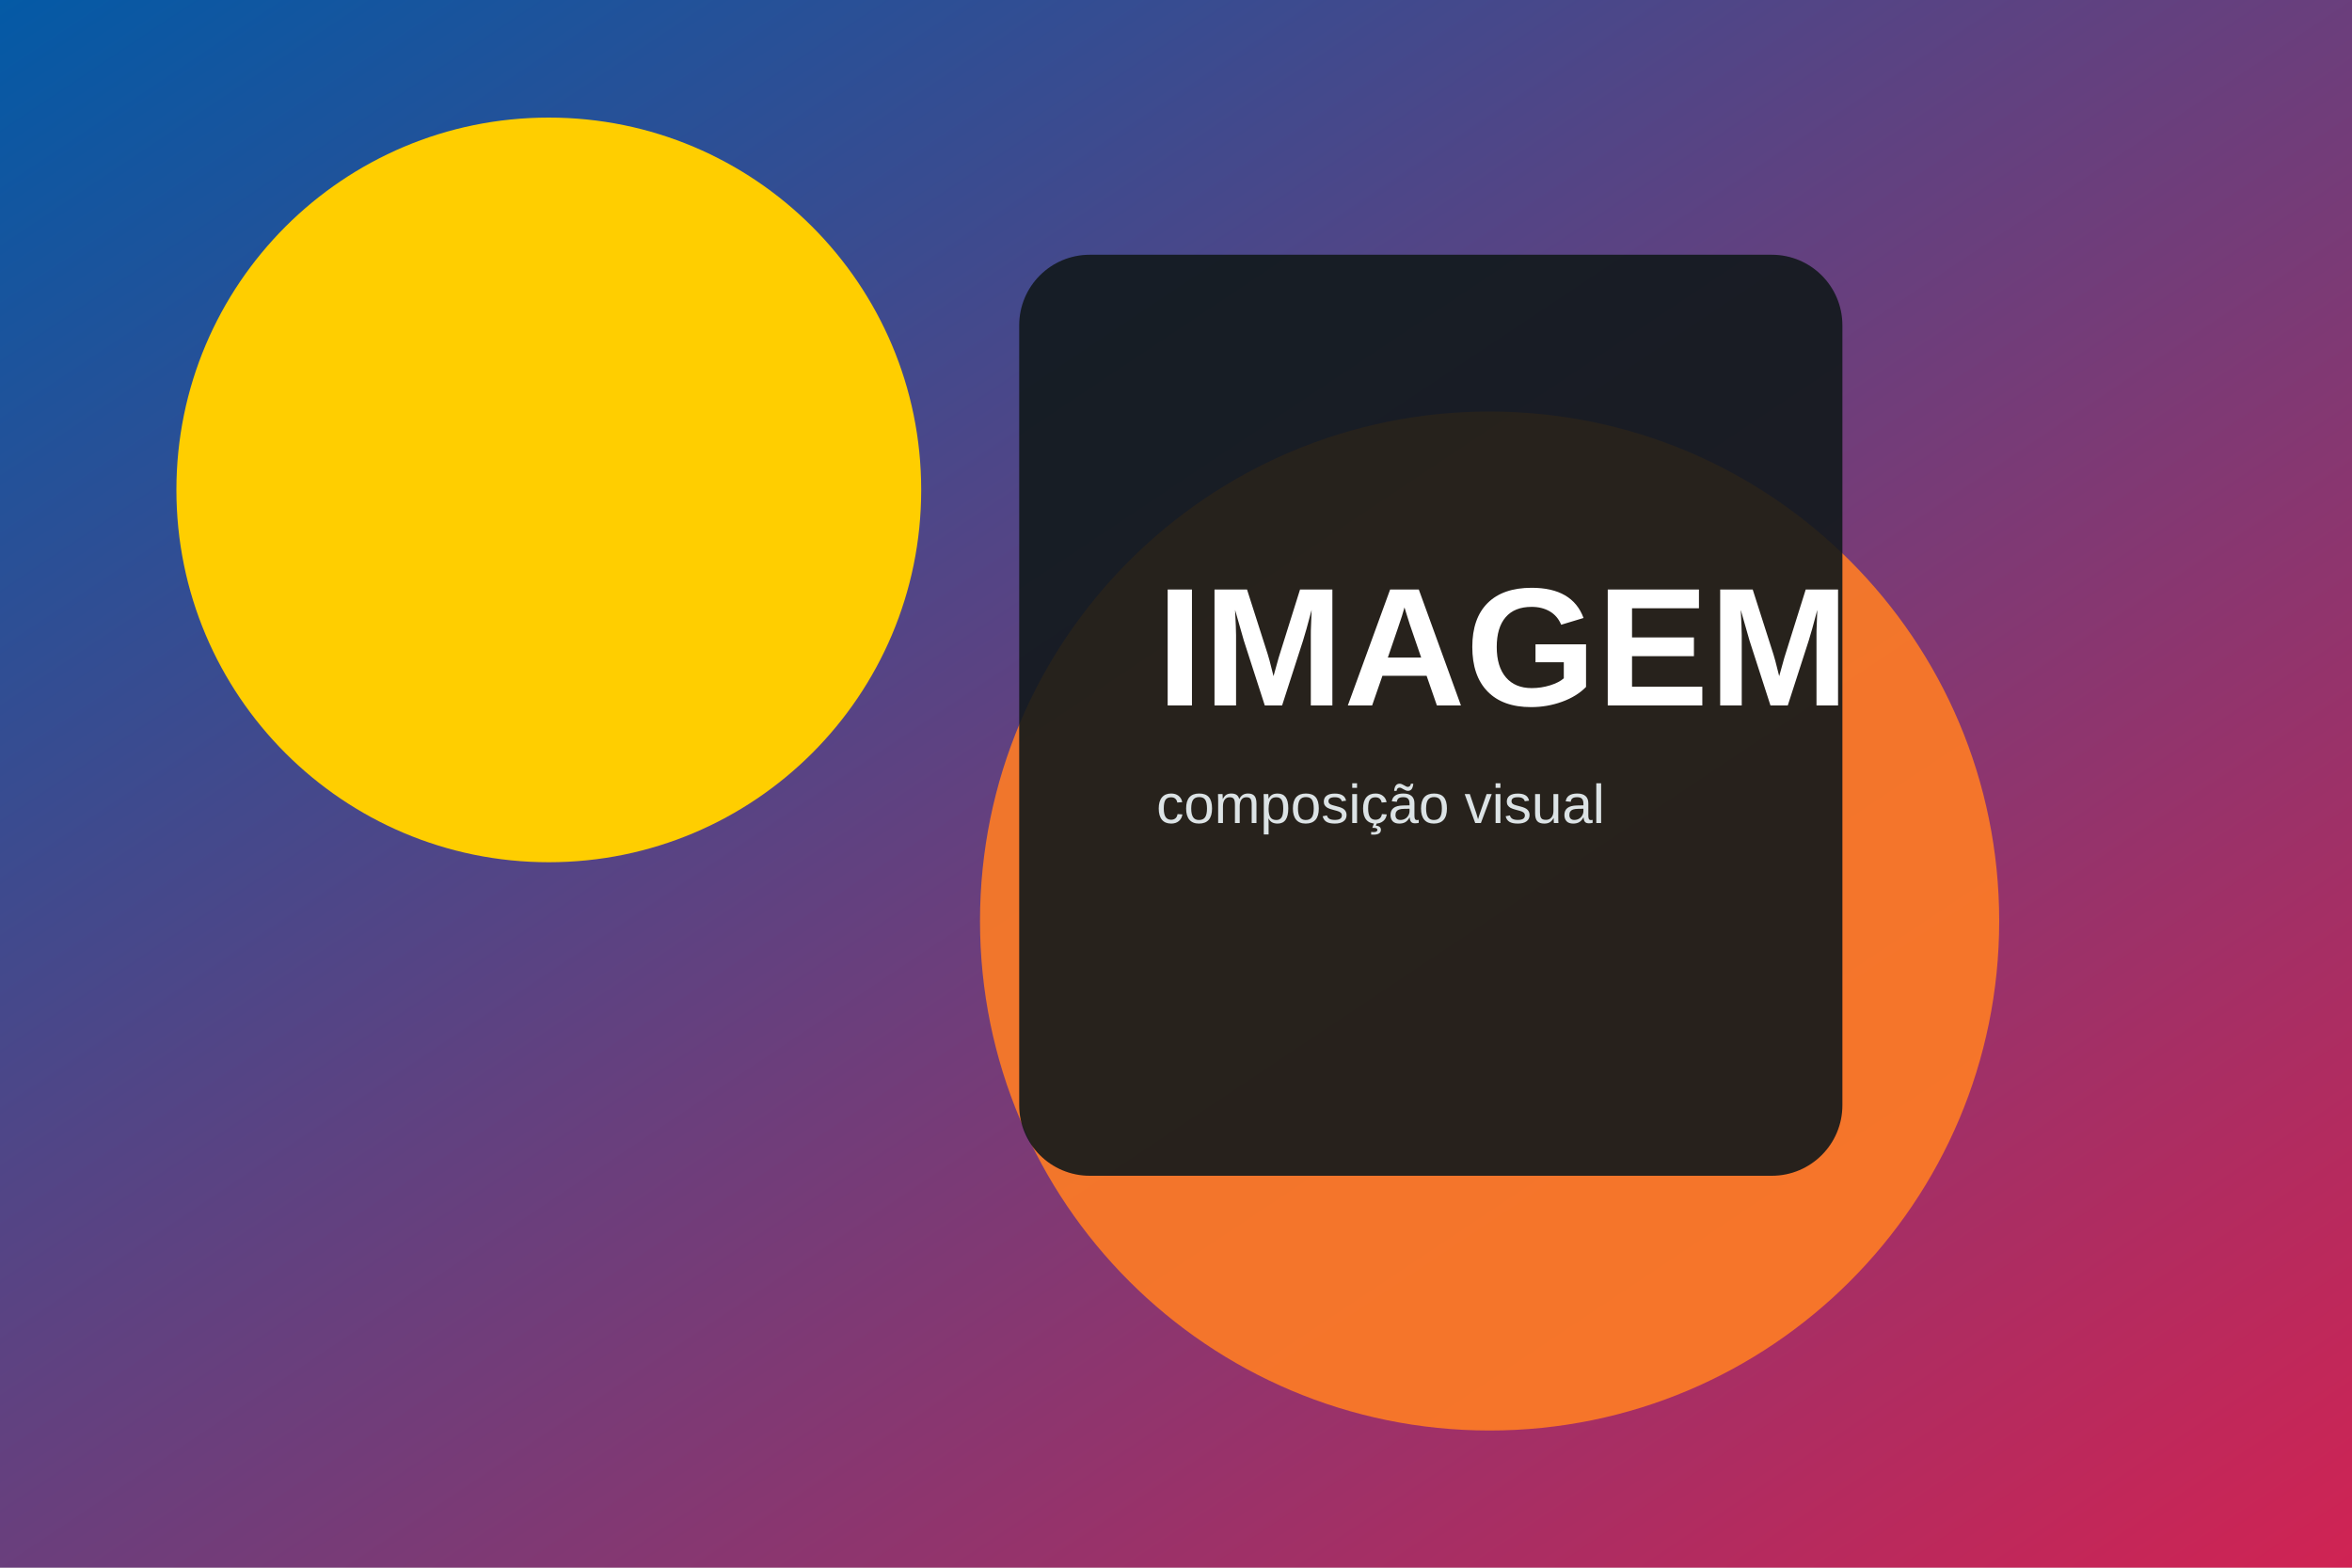
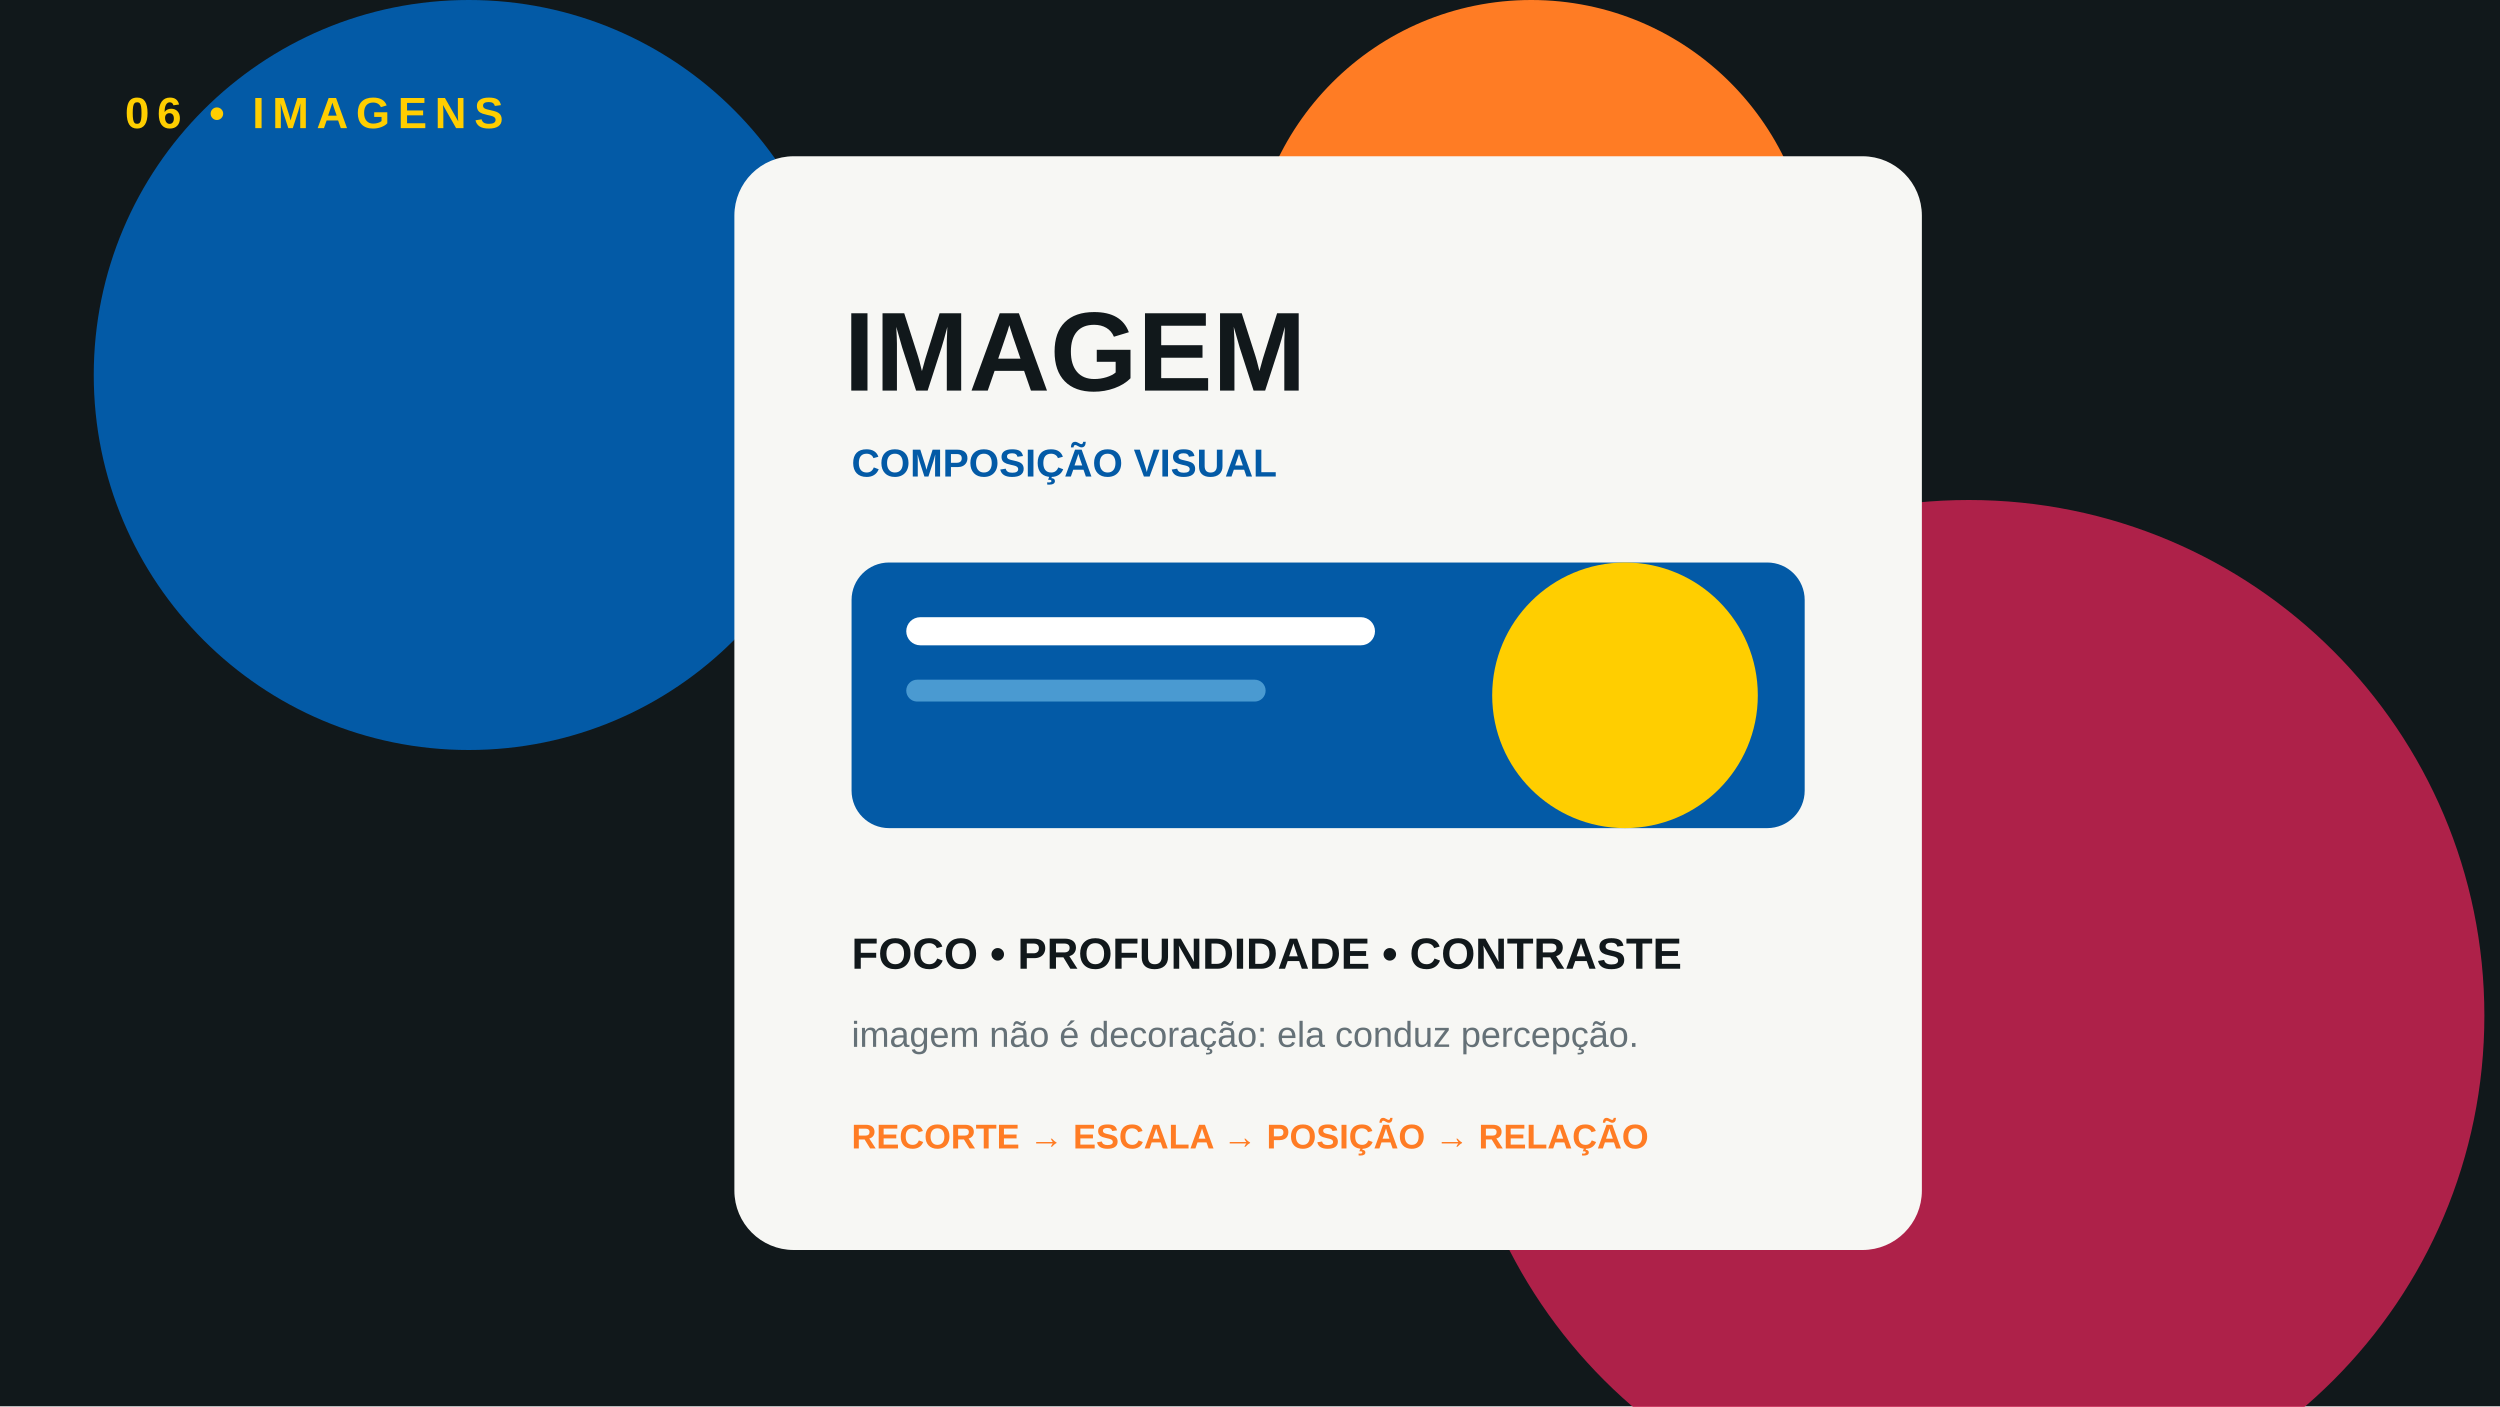
- <svg xmlns="http://www.w3.org/2000/svg" viewBox="0 0 1200 800">
-   <defs>
-     <linearGradient id="g" x1="0" y1="0" x2="1" y2="1">
-       <stop stop-color="#035aa6" />
-       <stop offset="1" stop-color="#d12353" />
-     </linearGradient>
-   </defs>
-   <rect width="1200" height="800" fill="url(#g)" />
-   <circle cx="280" cy="250" r="190" fill="#ffce00" />
-   <circle cx="760" cy="470" r="260" fill="#ff7c24" opacity=".9" />
-   <rect x="520" y="130" width="420" height="470" rx="36" fill="#11181b" opacity=".9" />
-   <text x="590" y="360" fill="#fff" font-family="Arial" font-size="86" font-weight="900">IMAGEM</text>
-   <text x="590" y="420" fill="#dce3e5" font-family="Arial" font-size="28">composição visual</text>
+ <svg xmlns="http://www.w3.org/2000/svg" viewBox="0 0 1600 900">
+   <rect width="1600" height="900" fill="#11181b" />
+   <circle cx="300" cy="240" r="240" fill="#035aa6" />
+   <circle cx="1260" cy="650" r="330" fill="#d12353" opacity=".82" />
+   <circle cx="980" cy="180" r="180" fill="#ff7c24" />
+   <rect x="470" y="100" width="760" height="700" rx="38" fill="#f7f7f4" />
+   <text x="80" y="82" fill="#ffce00" font-family="Arial,sans-serif" font-size="28" font-weight="700" letter-spacing="5">06 • IMAGENS</text>
+   <text x="540" y="250" fill="#11181b" font-family="Arial,sans-serif" font-size="72" font-weight="900">IMAGEM</text>
+   <text x="545" y="305" fill="#035aa6" font-family="Arial,sans-serif" font-size="25" font-weight="700">COMPOSIÇÃO VISUAL</text>
+   <rect x="545" y="360" width="610" height="170" rx="24" fill="#035aa6" />
+   <circle cx="1040" cy="445" r="85" fill="#ffce00" />
+   <rect x="580" y="395" width="300" height="18" rx="9" fill="#fff" />
+   <rect x="580" y="435" width="230" height="14" rx="7" fill="#4a9ad1" />
+   <text x="545" y="620" fill="#11181b" font-family="Arial,sans-serif" font-size="28" font-weight="900">FOCO • PROFUNDIDADE • CONTRASTE</text>
+   <text x="545" y="670" fill="#657177" font-family="Arial,sans-serif" font-size="23">imagem não é decoração: ela conduz percepção.</text>
+   <text x="545" y="735" fill="#ff7c24" font-family="Arial,sans-serif" font-size="22" font-weight="900">RECORTE → ESCALA → POSIÇÃO → RELAÇÃO</text>
</svg>
